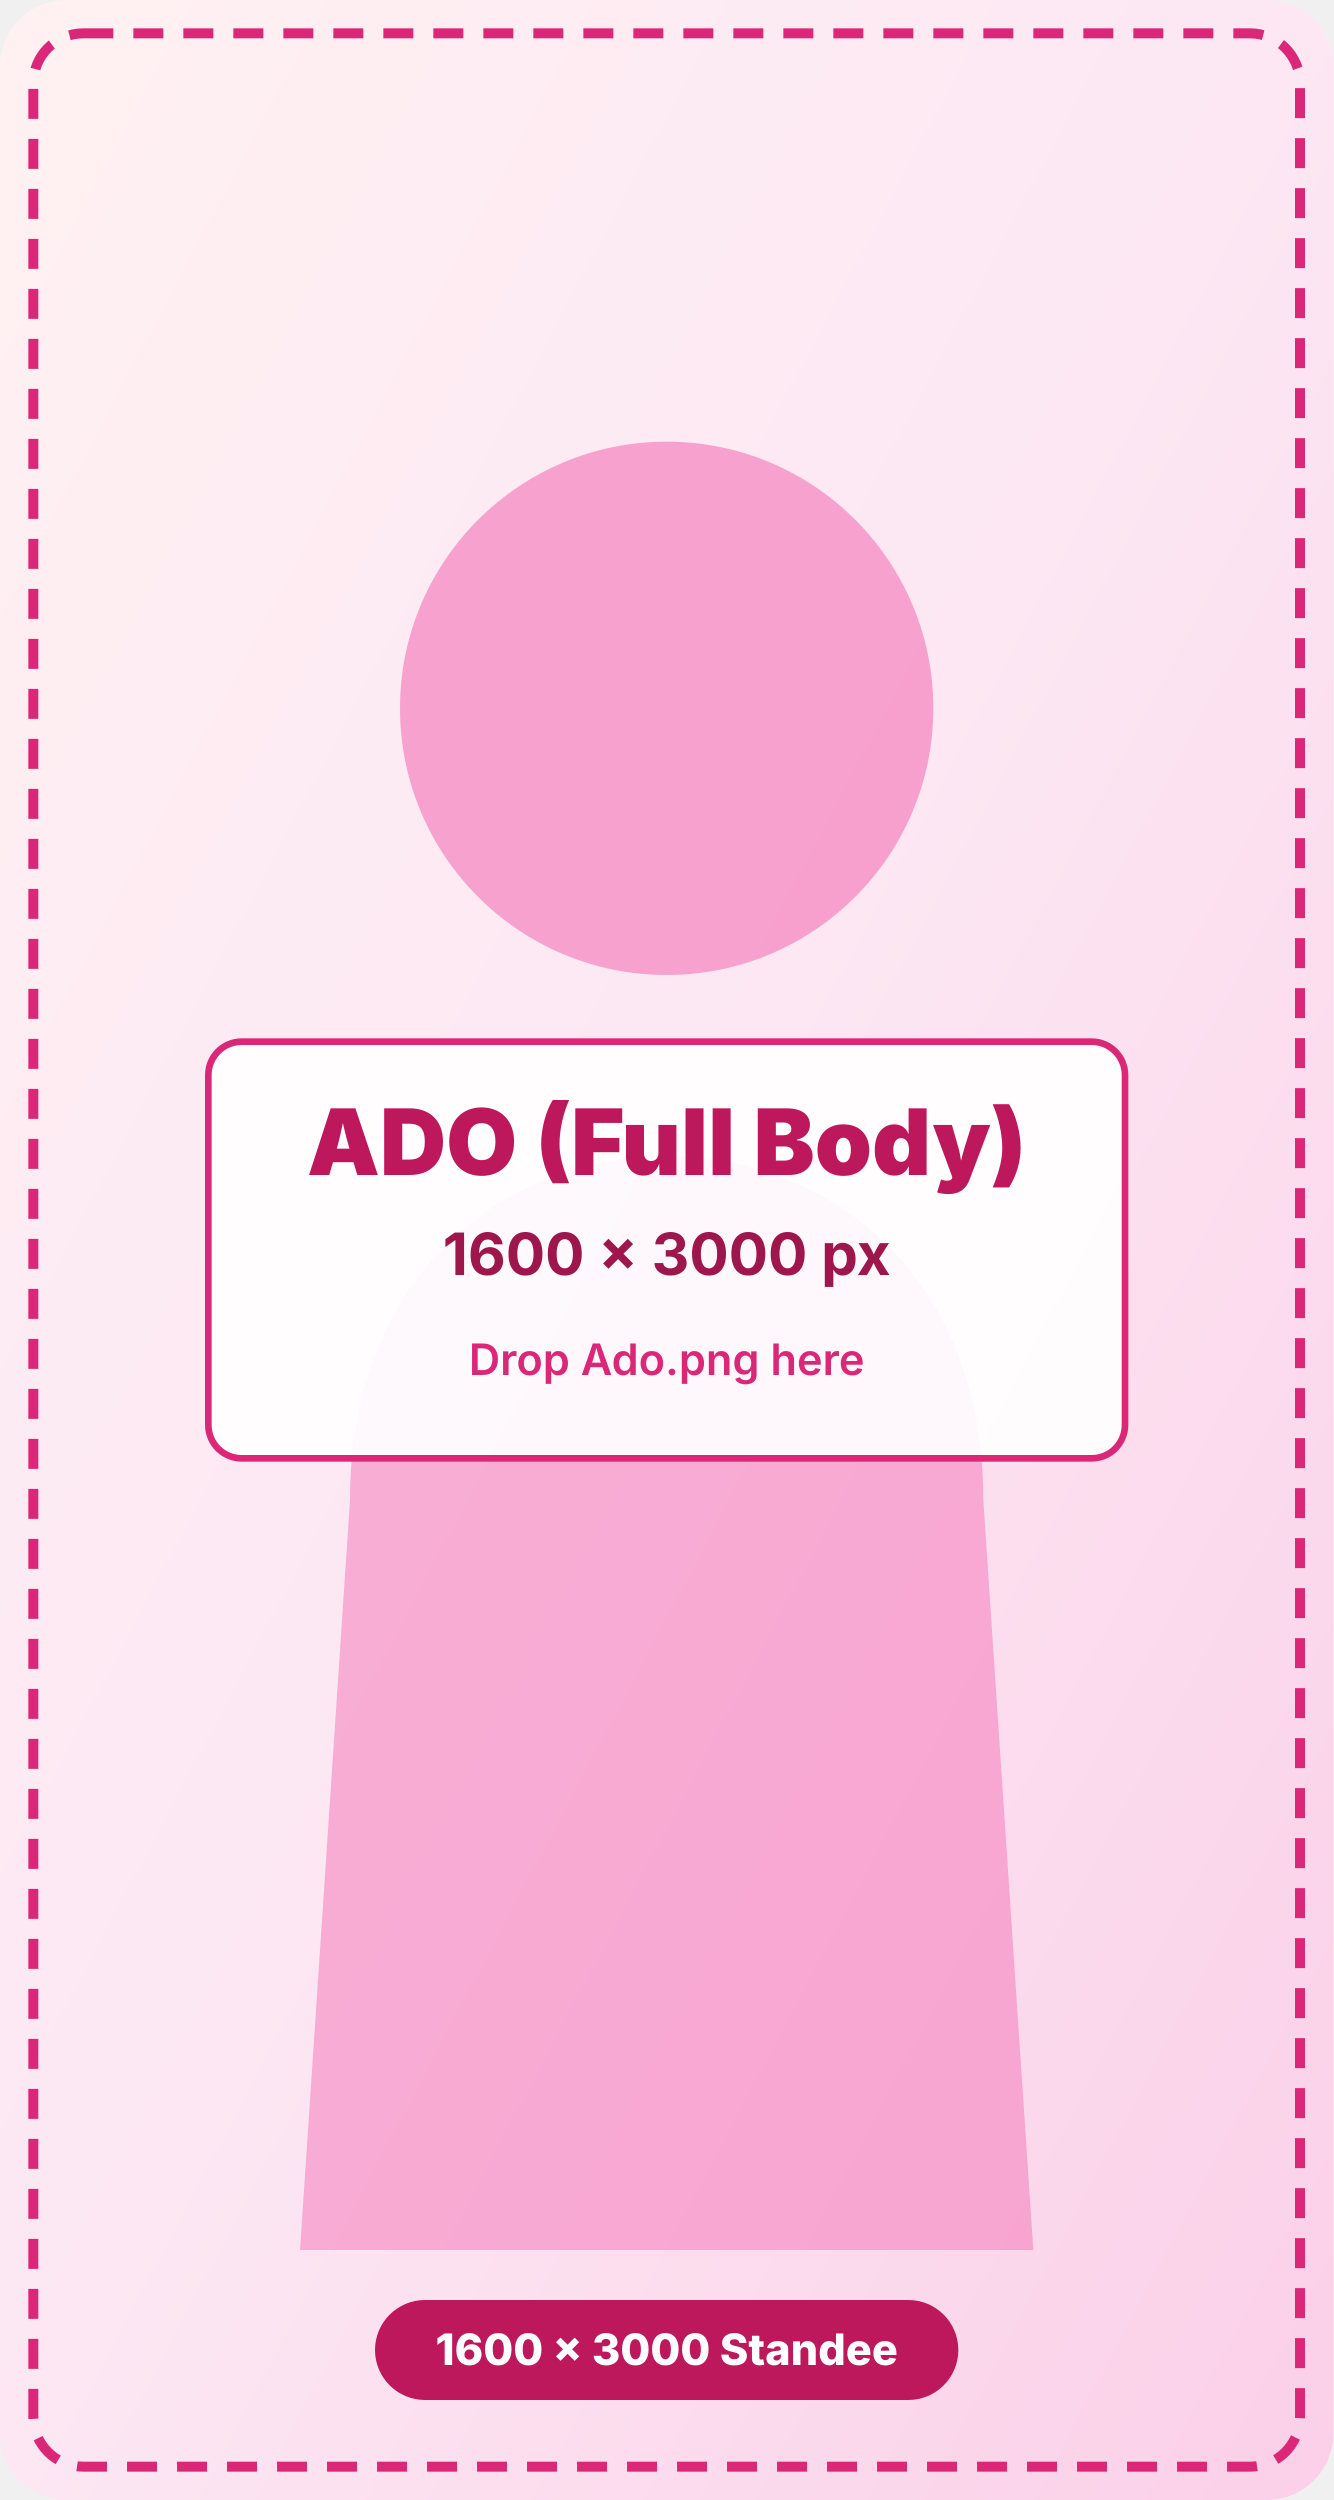
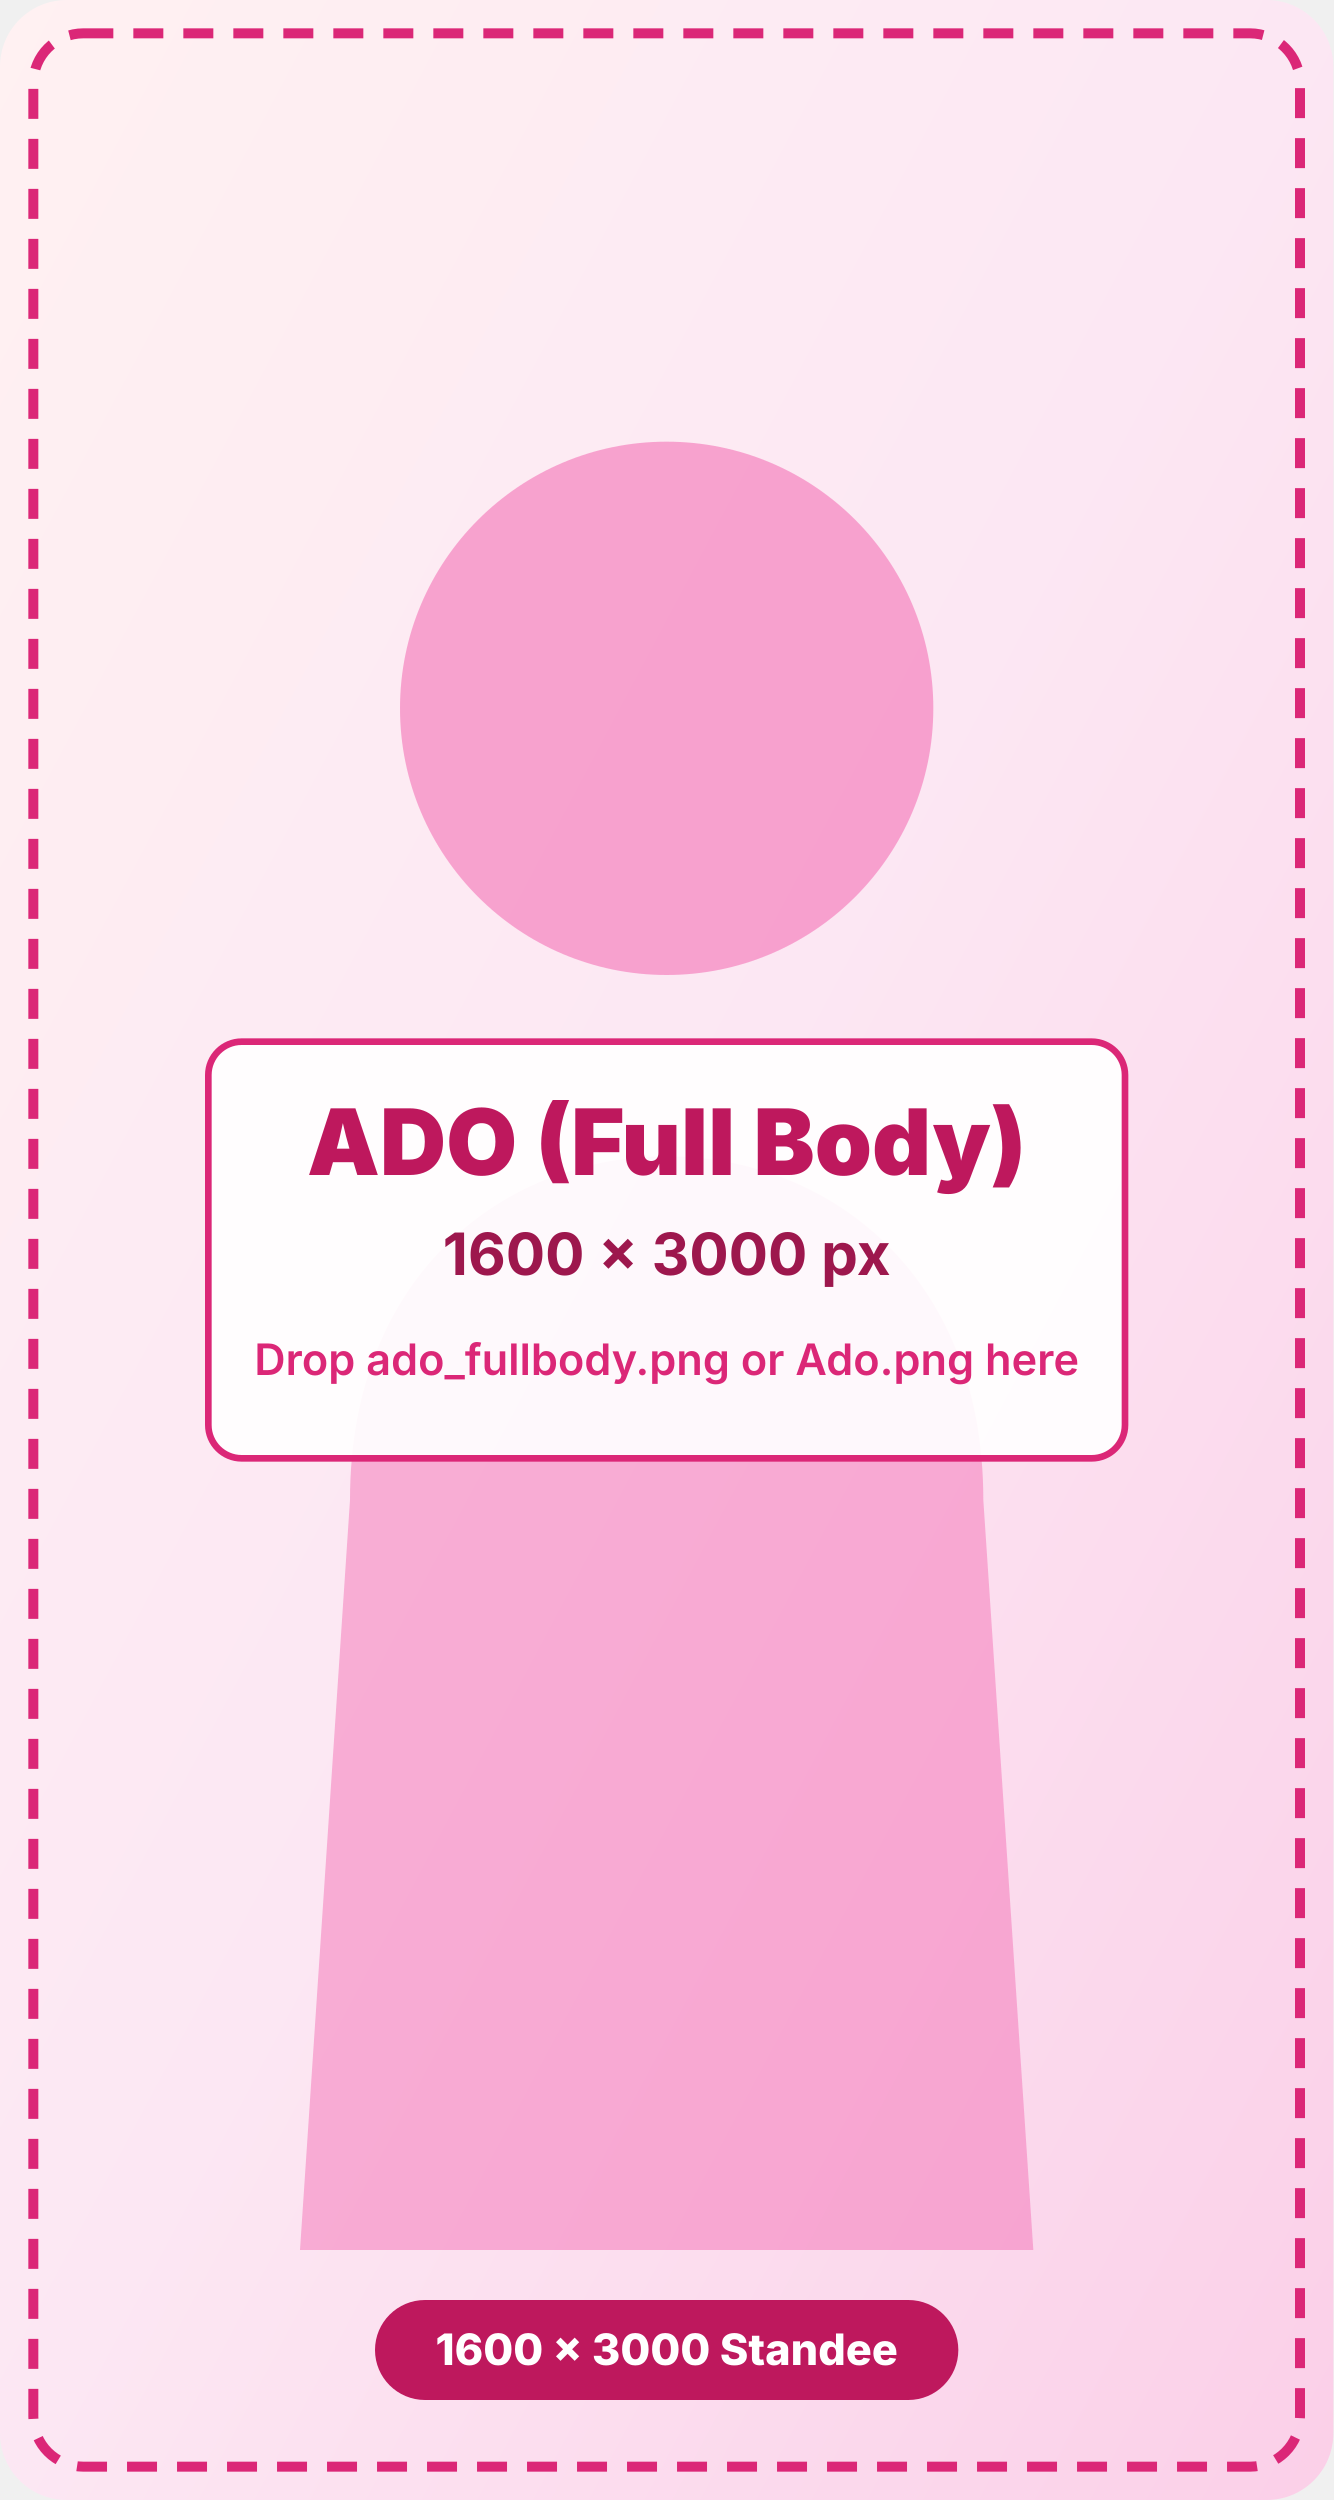
<svg xmlns="http://www.w3.org/2000/svg" width="1600" height="3000" viewBox="0 0 1600 3000">
  <defs>
    <linearGradient id="adoBg" x1="0%" y1="0%" x2="100%" y2="100%">
      <stop offset="0%" stop-color="#fff1f2" />
      <stop offset="50%" stop-color="#fce7f3" />
      <stop offset="100%" stop-color="#fbcfe8" />
    </linearGradient>
  </defs>
  <rect width="1600" height="3000" fill="url(#adoBg)" rx="80" />
  <rect x="40" y="40" width="1520" height="2920" rx="60" fill="none" stroke="#db2777" stroke-width="12" stroke-dasharray="36 24" />
  <circle cx="800" cy="850" r="320" fill="#f472b6" opacity="0.6" />
  <path d="M420 1800 C420 1250, 1180 1250, 1180 1800 L1240 2700 L360 2700 Z" fill="#f472b6" opacity="0.5" />
  <rect x="250" y="1250" width="1100" height="500" rx="40" fill="#ffffff" fill-opacity="0.92" stroke="#db2777" stroke-width="8" />
  <text x="800" y="1410" font-family="system-ui, -apple-system, sans-serif" font-size="110" font-weight="900" fill="#be185d" text-anchor="middle">ADO (Full Body)</text>
  <text x="800" y="1530" font-family="system-ui, -apple-system, sans-serif" font-size="70" font-weight="700" fill="#9d174d" text-anchor="middle">1600 × 3000 px</text>
-   <text x="800" y="1650" font-family="system-ui, -apple-system, sans-serif" font-size="52" font-weight="600" fill="#db2777" text-anchor="middle">Drop Ado.png here</text>
+   <text x="800" y="1650" font-family="system-ui, -apple-system, sans-serif" font-size="52" font-weight="600" fill="#db2777" text-anchor="middle">Drop ado_fullbody.png or Ado.png here</text>
  <rect x="450" y="2760" width="700" height="120" rx="60" fill="#be185d" />
  <text x="800" y="2838" font-family="system-ui, -apple-system, sans-serif" font-size="52" font-weight="800" fill="#ffffff" text-anchor="middle">1600 × 3000 Standee</text>
</svg>
